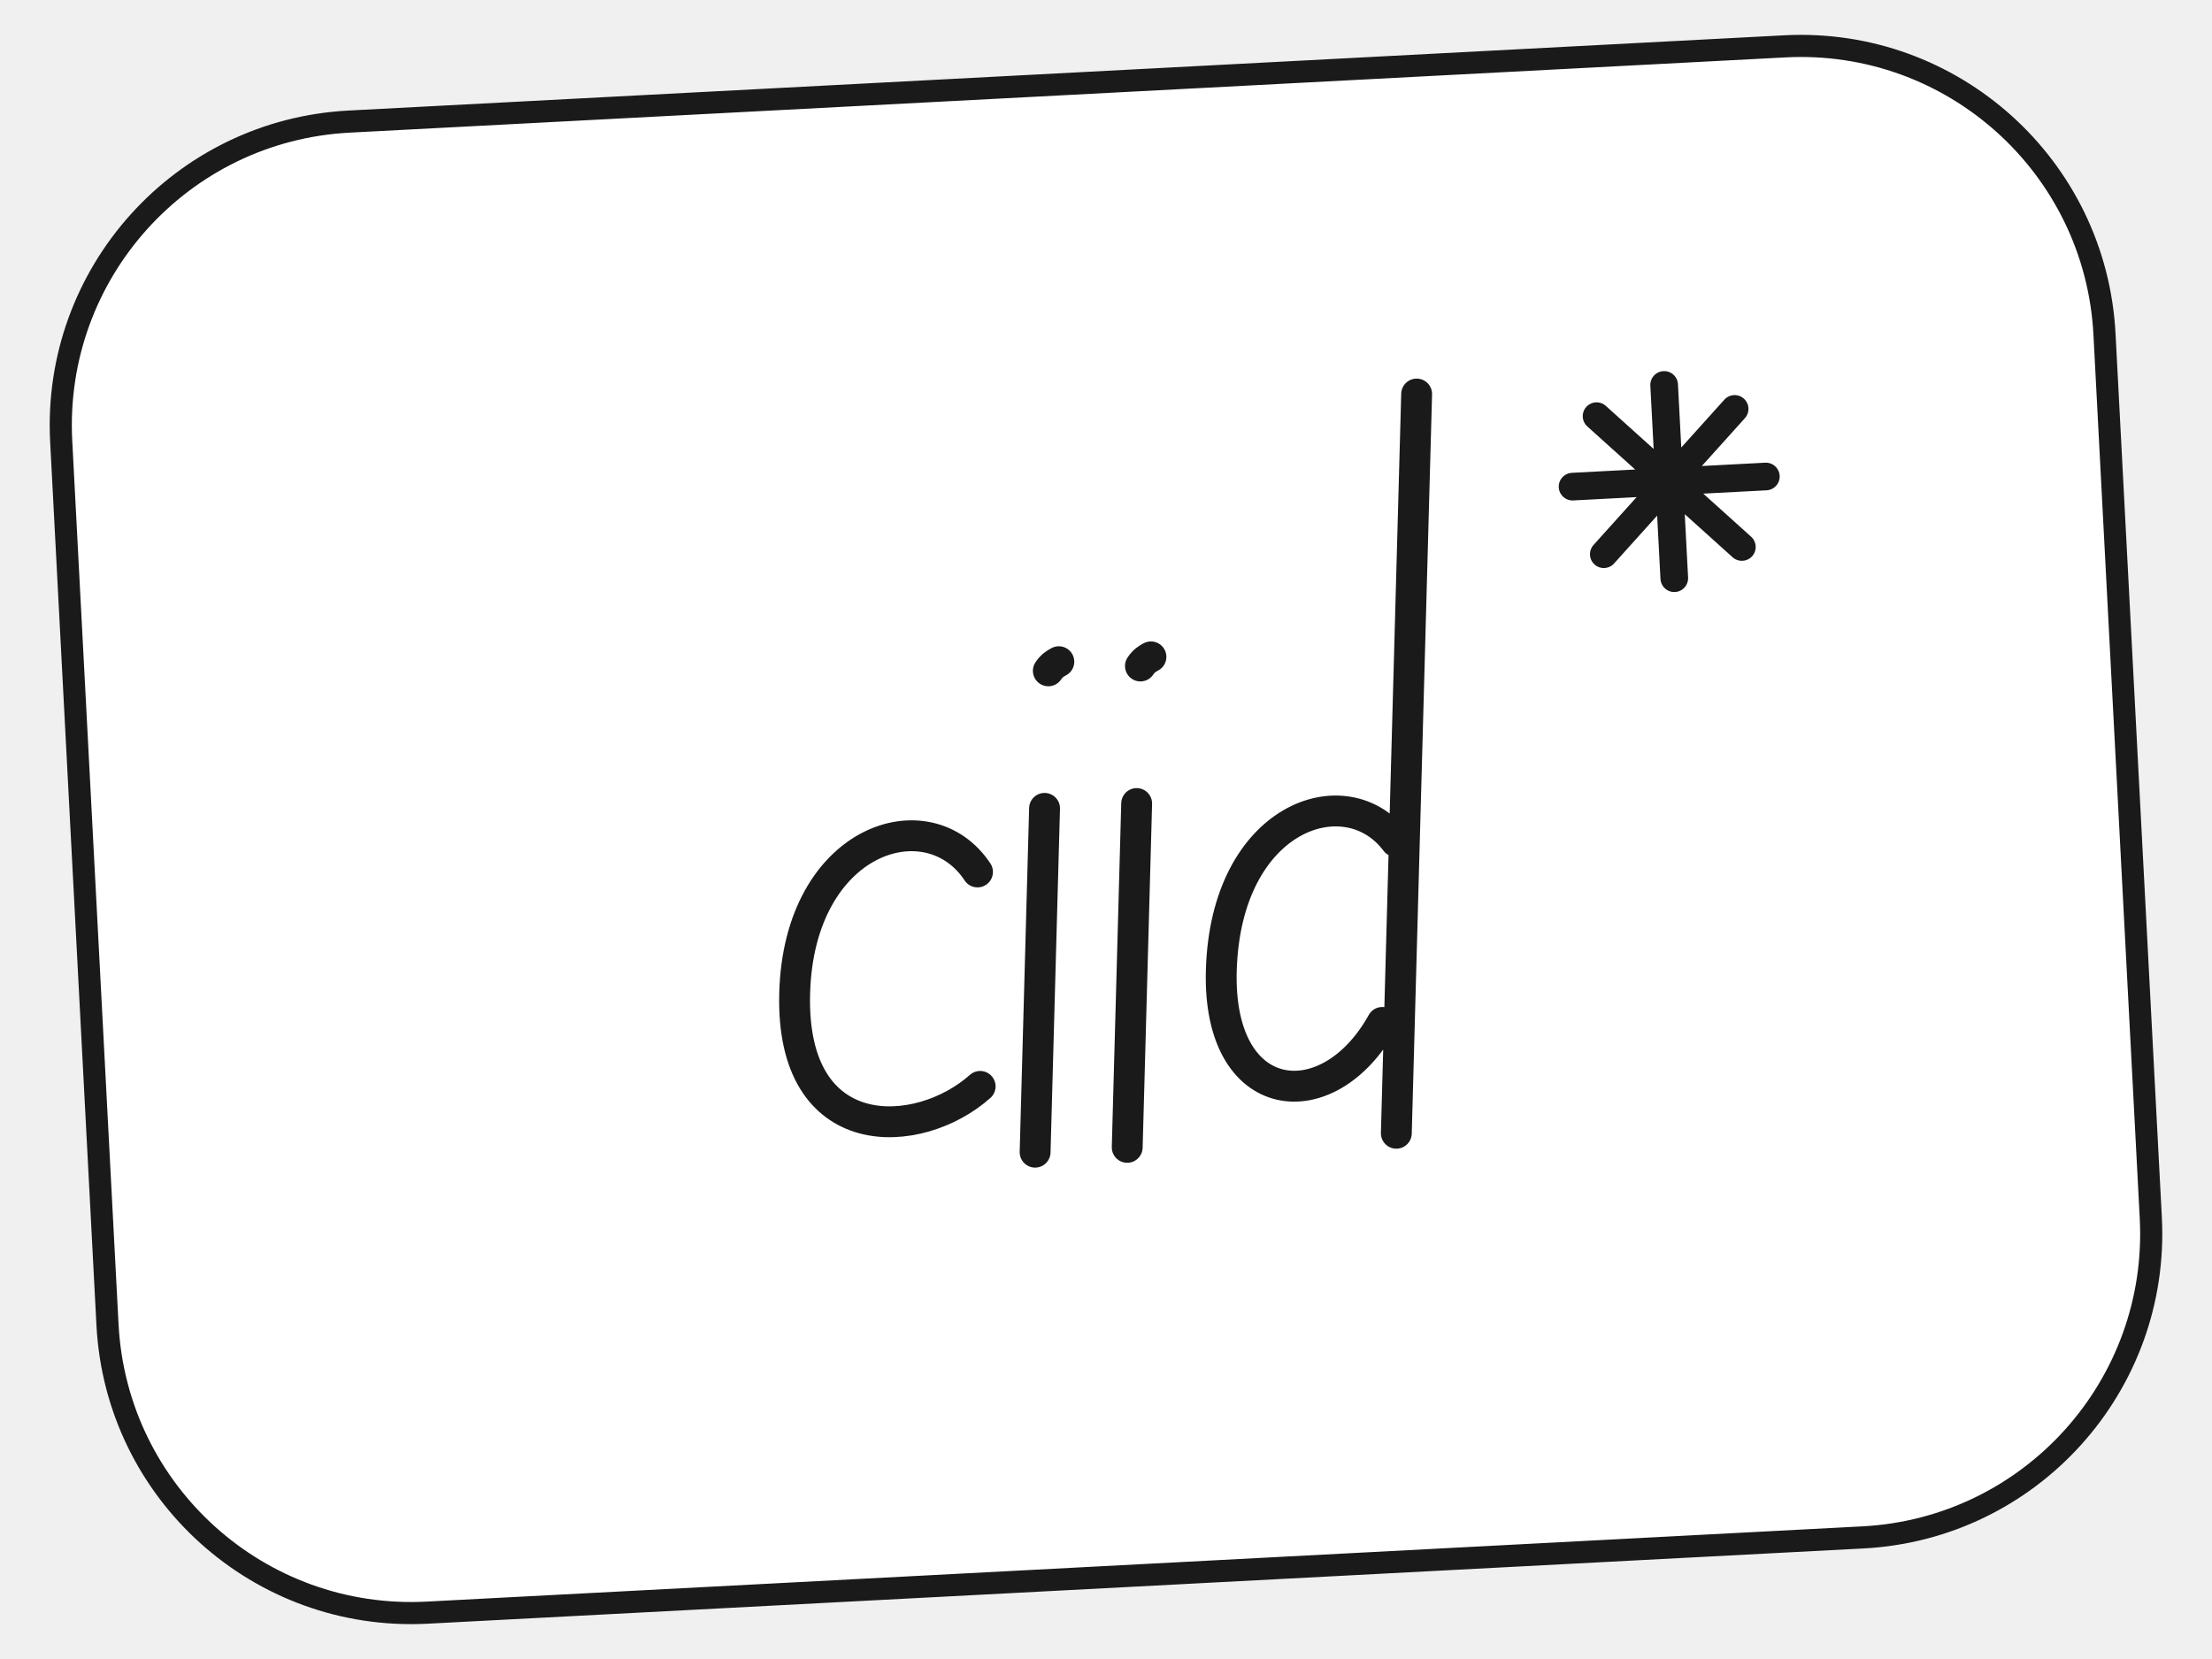
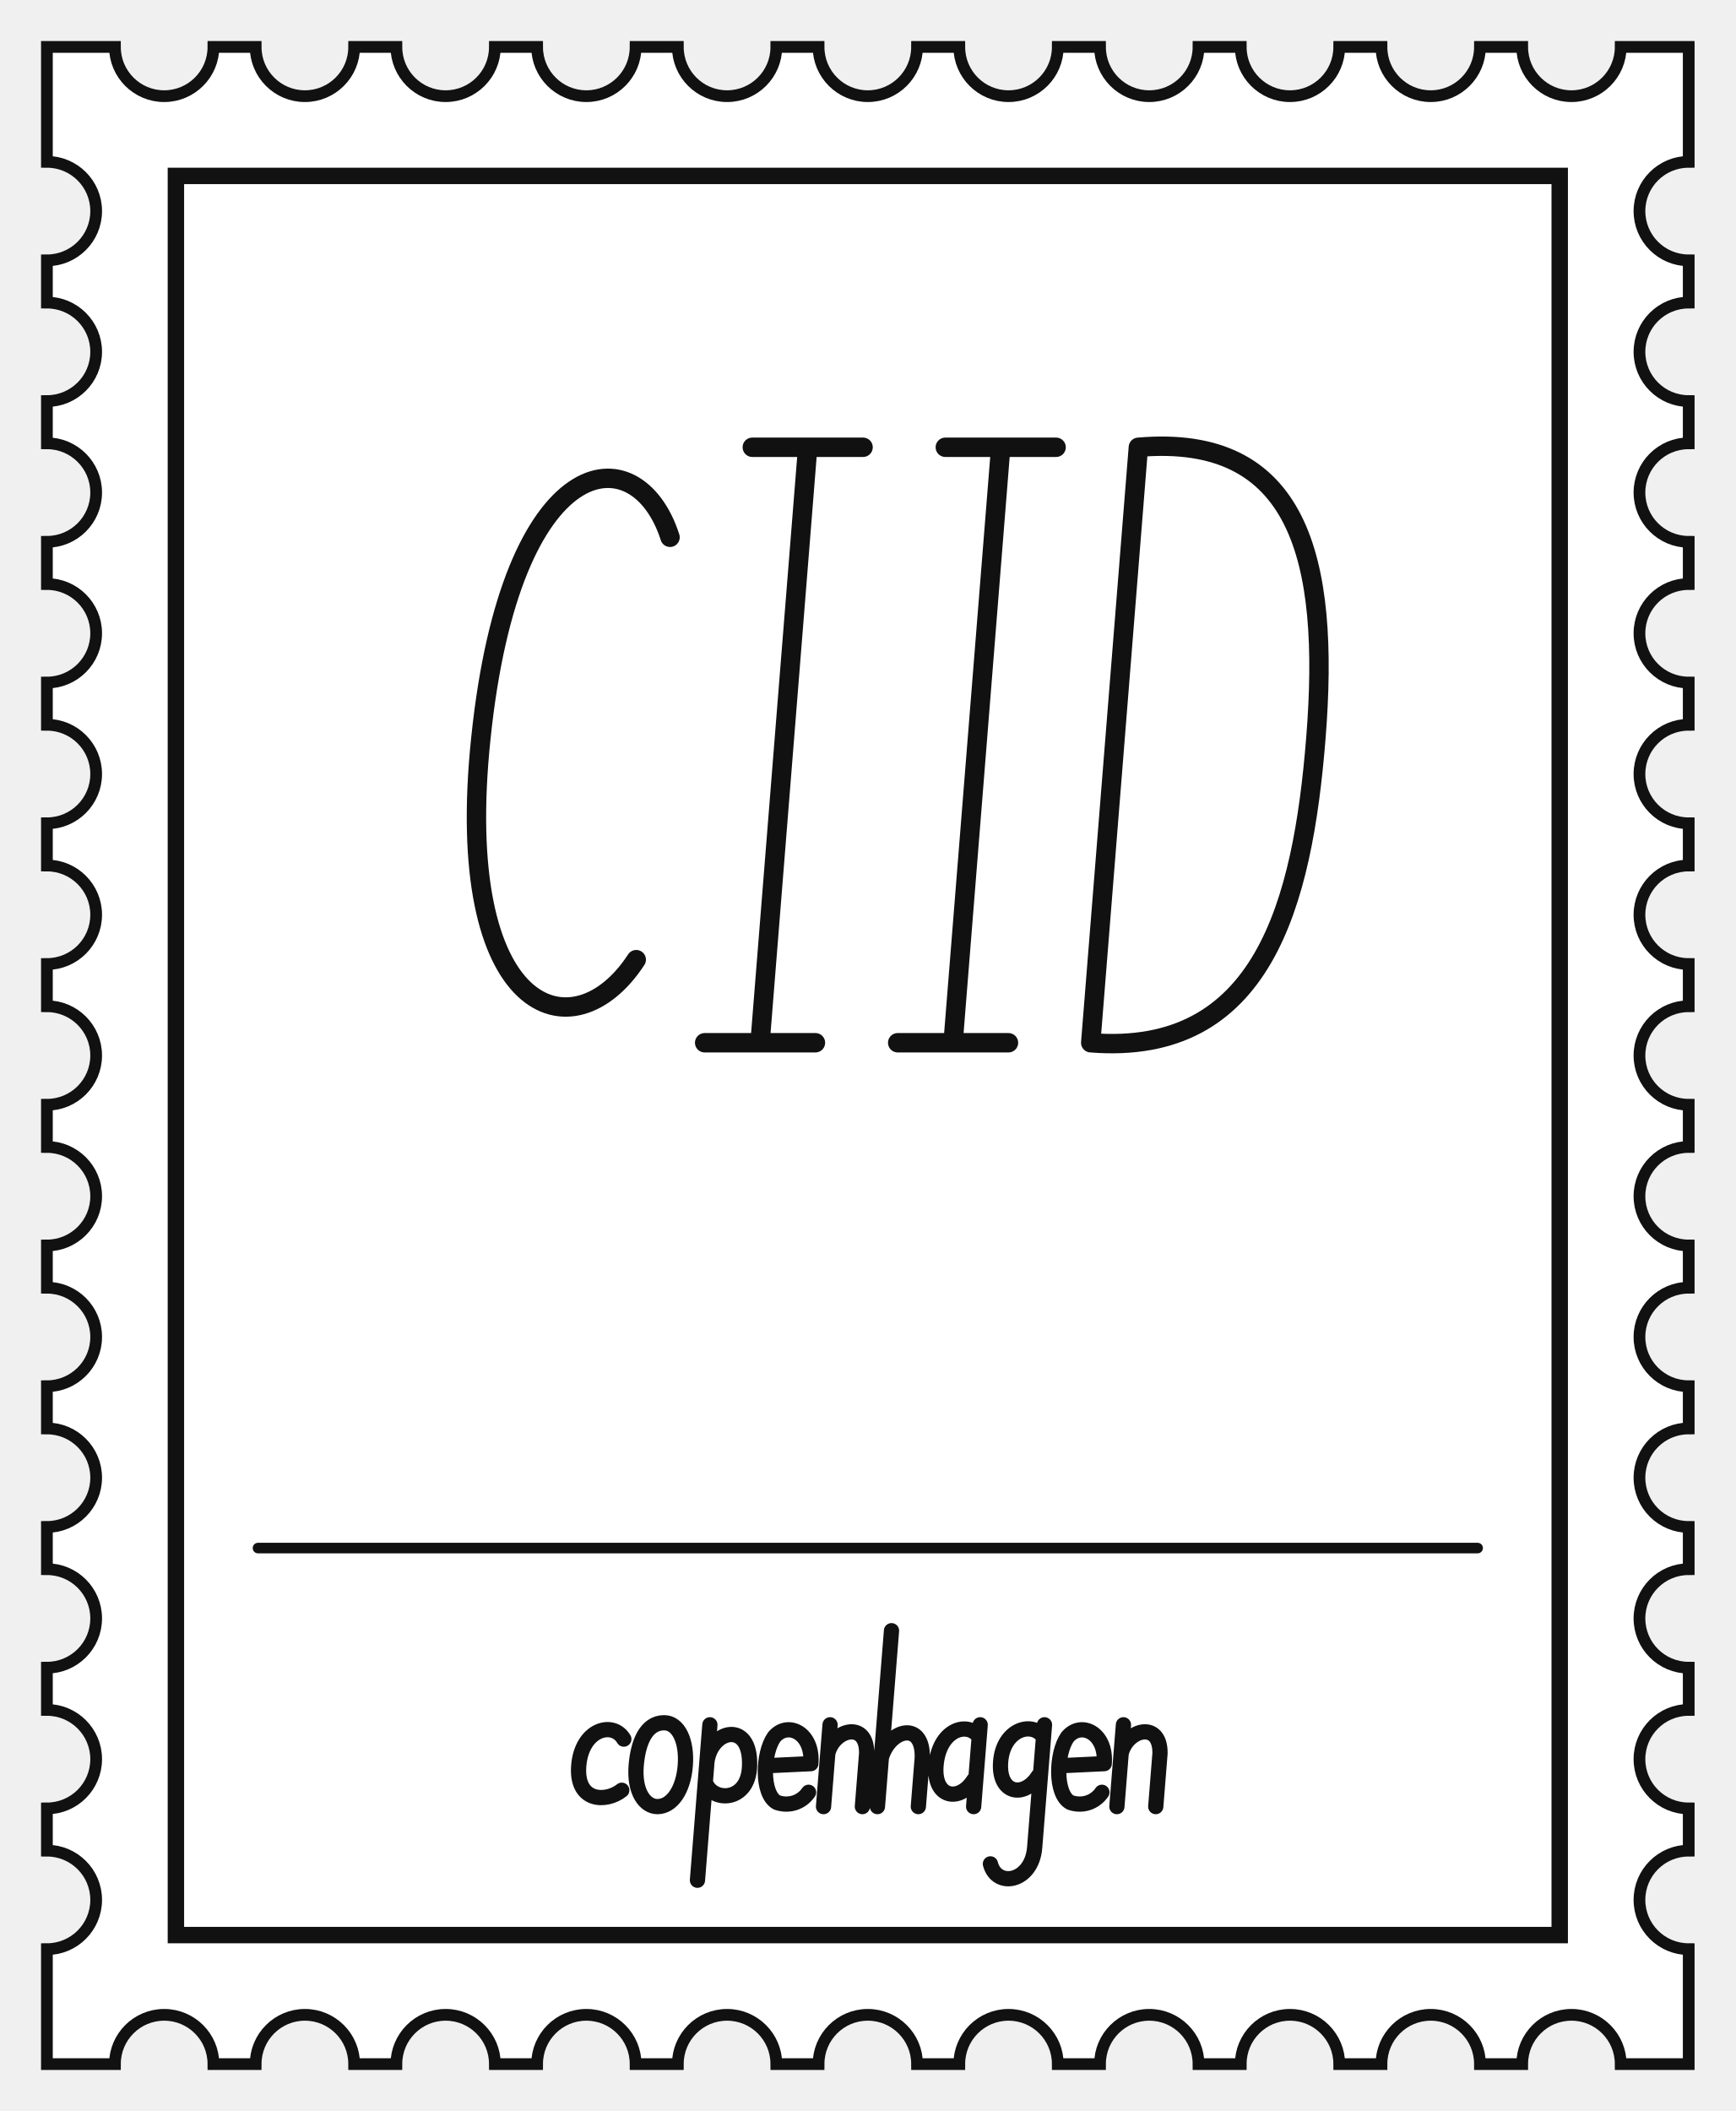
- <svg xmlns="http://www.w3.org/2000/svg" viewBox="0 0 160 120" role="img" aria-label="CIID written by hand">
-   <g transform="rotate(-3 80.0 60.0)">
-     <rect x="6" y="6" width="148" height="108" rx="22" fill="#fff" stroke="#1a1a1a" stroke-width="1.6" />
-     <g fill="none" stroke="#1a1a1a" stroke-width="2.4" stroke-linecap="round" stroke-linejoin="round">
-       <g transform="translate(56.0 26) scale(0.62)" stroke-width="3.6">
-         <path d="M23.48,59 C18.2,50 2.88,54 1.44,72 C0,90 15,90 22.48,84 M31.68,52 L28.48,92 M32.96,36 C33.41,35.4 33.82,35.2 34.24,35 M42.44,52 L39.24,92 M43.72,36 C44.17,35.4 44.58,35.2 45,35 M72.4,58 C67.04,50 52.72,54 51.28,72 C50,88 62.84,90 69.72,79 M77.56,6 L70.68,92" />
+ <svg xmlns="http://www.w3.org/2000/svg" viewBox="-4 -4 148 180" role="img" aria-label="CIID, written by hand">
+   <path d="M0,0 L5.8,0 A4.2,4.2 0 0 0 14.2,0 L17.8,0 A4.2,4.2 0 0 0 26.2,0 L29.8,0 A4.2,4.2 0 0 0 38.2,0 L41.8,0 A4.2,4.2 0 0 0 50.2,0 L53.8,0 A4.2,4.2 0 0 0 62.2,0 L65.8,0 A4.2,4.2 0 0 0 74.2,0 L77.8,0 A4.2,4.2 0 0 0 86.2,0 L89.8,0 A4.2,4.2 0 0 0 98.2,0 L101.8,0 A4.2,4.2 0 0 0 110.2,0 L113.8,0 A4.2,4.2 0 0 0 122.2,0 L125.8,0 A4.2,4.2 0 0 0 134.2,0 L140,0 L140,9.8 A4.2,4.2 0 0 0 140,18.2 L140,21.8 A4.2,4.2 0 0 0 140,30.2 L140,33.8 A4.2,4.2 0 0 0 140,42.2 L140,45.8 A4.2,4.2 0 0 0 140,54.2 L140,57.8 A4.2,4.2 0 0 0 140,66.2 L140,69.8 A4.2,4.2 0 0 0 140,78.2 L140,81.8 A4.2,4.2 0 0 0 140,90.2 L140,93.8 A4.2,4.2 0 0 0 140,102.2 L140,105.8 A4.2,4.2 0 0 0 140,114.2 L140,117.8 A4.2,4.2 0 0 0 140,126.2 L140,129.8 A4.2,4.2 0 0 0 140,138.2 L140,141.8 A4.2,4.2 0 0 0 140,150.2 L140,153.8 A4.2,4.2 0 0 0 140,162.2 L140,172 L134.2,172 A4.2,4.2 0 0 0 125.8,172 L122.2,172 A4.2,4.2 0 0 0 113.8,172 L110.2,172 A4.2,4.2 0 0 0 101.8,172 L98.2,172 A4.2,4.2 0 0 0 89.8,172 L86.2,172 A4.2,4.2 0 0 0 77.8,172 L74.2,172 A4.2,4.2 0 0 0 65.8,172 L62.2,172 A4.2,4.2 0 0 0 53.8,172 L50.2,172 A4.2,4.2 0 0 0 41.8,172 L38.2,172 A4.2,4.2 0 0 0 29.8,172 L26.2,172 A4.2,4.2 0 0 0 17.8,172 L14.2,172 A4.2,4.2 0 0 0 5.8,172 L0,172 L0,162.2 A4.2,4.2 0 0 0 0,153.8 L0,150.2 A4.2,4.2 0 0 0 0,141.8 L0,138.2 A4.2,4.2 0 0 0 0,129.8 L0,126.2 A4.2,4.2 0 0 0 0,117.8 L0,114.2 A4.2,4.2 0 0 0 0,105.8 L0,102.2 A4.2,4.2 0 0 0 0,93.8 L0,90.2 A4.2,4.2 0 0 0 0,81.8 L0,78.2 A4.2,4.2 0 0 0 0,69.8 L0,66.2 A4.2,4.2 0 0 0 0,57.8 L0,54.2 A4.2,4.2 0 0 0 0,45.8 L0,42.2 A4.2,4.2 0 0 0 0,33.8 L0,30.2 A4.2,4.2 0 0 0 0,21.8 L0,18.2 A4.2,4.2 0 0 0 0,9.8 Z" fill="#fff" stroke="#111" stroke-width="1" />
+   <rect x="11" y="11" width="118" height="150" fill="none" stroke="#111" stroke-width="1.4" />
+   <g fill="none" stroke="#111" stroke-width="1.8" stroke-linecap="round" stroke-linejoin="round">
+     <g transform="translate(6.4 16) scale(0.82)">
+       <g transform="translate(34.3 17.8) scale(0.72)" stroke-width="2.8">
+         <path d="M31.52,19 C26.72,4 8.56,6 4.2,48 C0,88 17.52,94 26.64,80 M51.4,6 L44.52,92 M43.4,6 L59.4,6 M36.52,92 L52.52,92 M79.28,6 L72.4,92 M71.28,6 L87.28,6 M64.4,92 L80.4,92 M99.16,6 L92.28,92 C117.12,94 122.88,72 124.8,48 C126.88,22 122.32,4 99.16,6" />
      </g>
-       <path d="M122,30 L122,44 M115,37 L129,37 M117,32 L127,42 M127,32 L117,42" stroke-width="2" />
+     </g>
+     <path d="M18,128 L122,128" stroke-width="0.9" />
+     <g transform="translate(45.1 134.0) scale(0.1744)" stroke-width="7.45">
+       <path d="M23.48,59 C18.2,50 2.88,54 1.44,72 C0,90 15,90 22.48,84 M43.2,51 C34.2,51 30.4,61 29.52,72 C28.48,85 33.92,92 39.92,92 C46.92,92 52.56,84 53.52,72 C54.48,60 50.2,51 43.2,51 M65.56,52 L59.48,128 M64.12,70 C66.4,54 85.72,50 84.96,72 C84.52,90 66.52,90 63.32,80 M93.84,72 L114.92,71 C116.12,56 103.6,50 96.96,58 C91.32,66 90.72,86 98.4,90 C104.24,92 110.4,90 113.8,85 M124.32,52 L121.12,92 M123.2,66 C126.16,54 142.48,50 142.2,66 L140.12,92 M154.36,6 L147.48,92 M149.4,68 C153.52,54 169.84,50 169.4,68 L167.48,92 M197.24,58 C191.88,50 177.56,54 176.12,72 C174.84,88 187.68,90 194.56,79 M197.72,52 L194.52,92 M228.68,58 C223.32,50 209,54 207.72,70 C206.44,86 219.28,88 226.16,77 M229.16,52 L224.36,112 C223,129 205.76,132 202.72,120 M237.28,72 L258.36,71 C259.56,56 247.04,50 240.4,58 C234.76,66 234.16,86 241.84,90 C247.68,92 253.84,90 257.24,85 M267.76,52 L264.56,92 M266.64,66 C269.6,54 285.92,50 285.64,66 L283.56,92" />
    </g>
  </g>
</svg>
